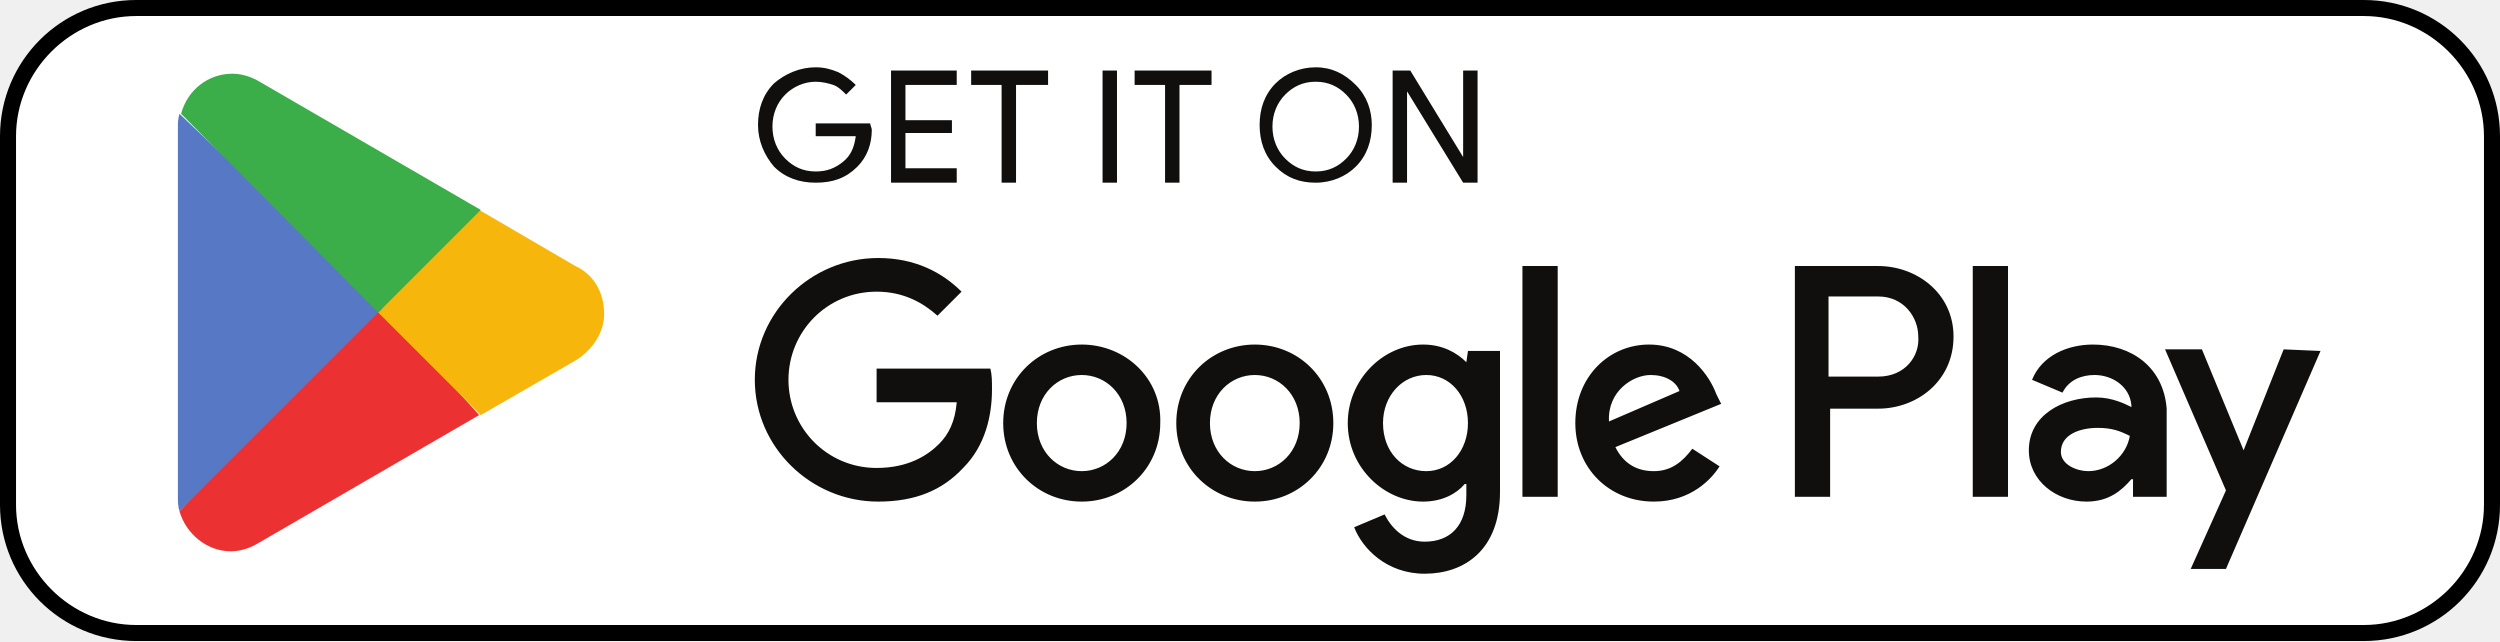
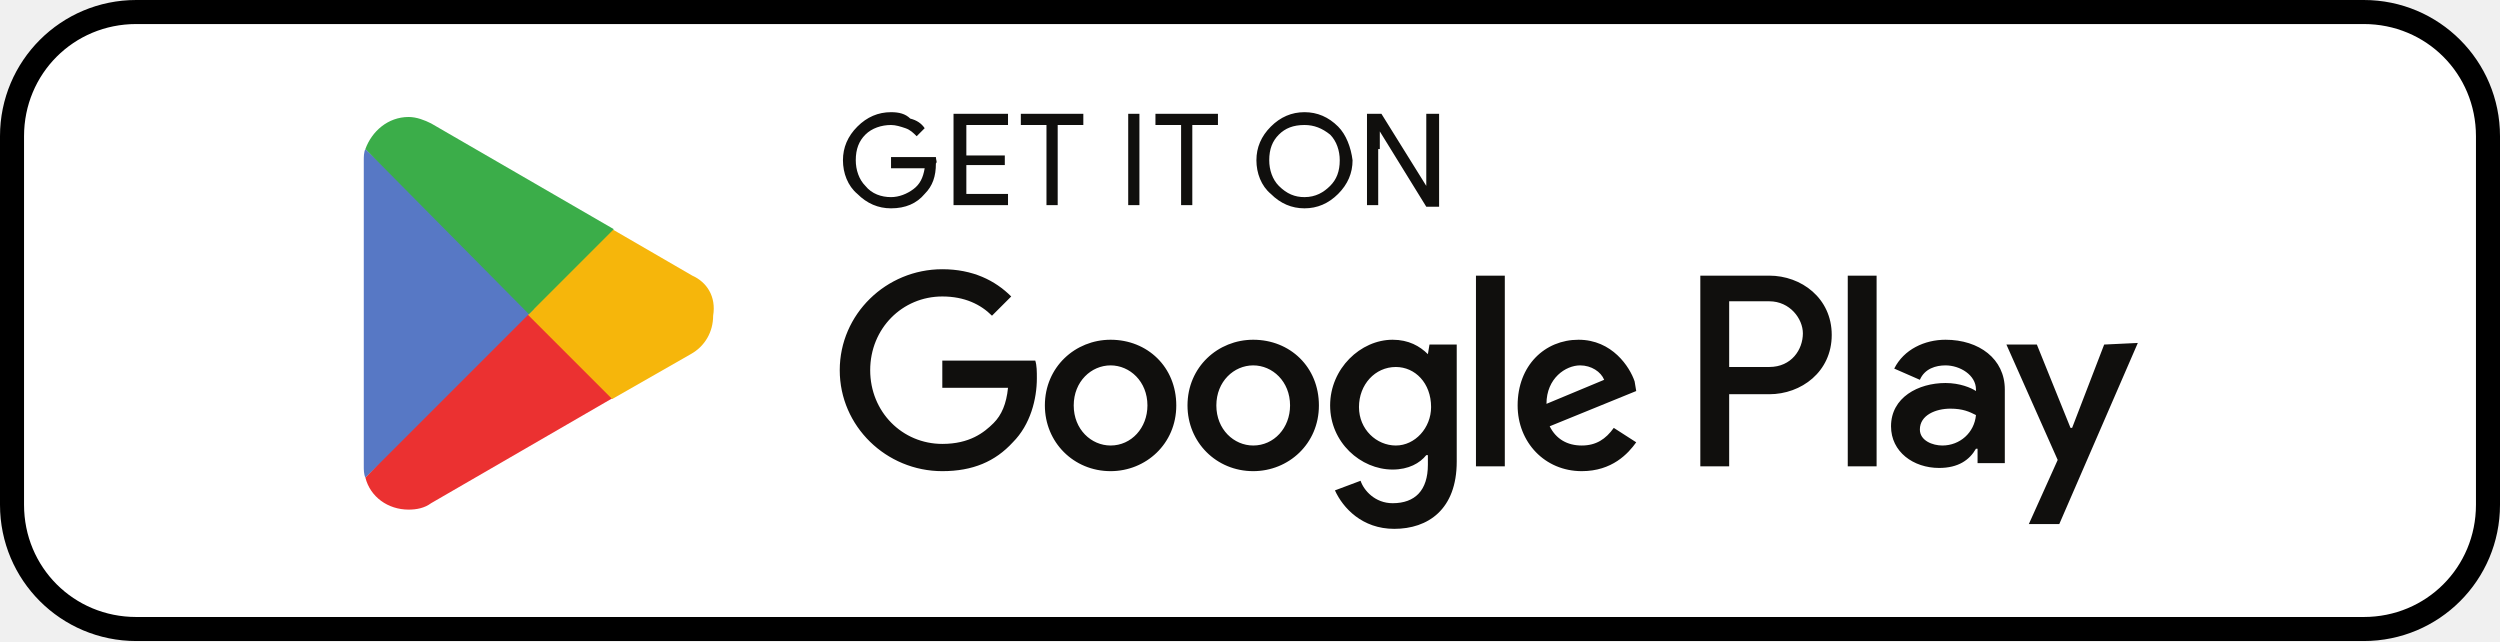
<svg xmlns="http://www.w3.org/2000/svg" version="1.1" id="svg51" x="0px" y="0px" viewBox="0 0 156 40" style="enable-background:new 0 0 156 40;" xml:space="preserve">
  <style type="text/css">
	.st0{fill:#FFFFFF;}
	.st1{fill:#100F0D;}
	.st2{fill:#EB3131;}
	.st3{fill:#F6B60B;}
	.st4{fill:#5778C5;}
	.st5{fill:#3BAD49;}
</style>
  <g>
-     <path class="st0" d="M8.5,39.5c-4.4,0-8-3.6-8-8v-23c0-4.4,3.6-8,8-8h139c4.4,0,8,3.6,8,8v23c0,4.4-3.6,8-8,8H8.5z" />
-     <path d="M147.5,1c4.1,0,7.5,3.4,7.5,7.5v23c0,4.1-3.4,7.5-7.5,7.5H8.5C4.4,39,1,35.6,1,31.5v-23C1,4.4,4.4,1,8.5,1H147.5 M147.5,0   H8.5C3.8,0,0,3.8,0,8.5v23C0,36.2,3.8,40,8.5,40h139c4.7,0,8.5-3.8,8.5-8.5v-23C156,3.8,152.2,0,147.5,0L147.5,0z" />
+     <path class="st0" d="M8.5,39.2c-4.3,0-7.8-3.5-7.8-7.8v-23c0-4.3,3.5-7.8,7.8-7.8h139c4.3,0,7.8,3.5,7.8,7.8v23   c0,4.3-3.5,7.8-7.8,7.8H8.5z" />
+     <path d="M147.5,1.5c3.9,0,7,3.1,7,7v23c0,3.9-3.1,7-7,7H8.5c-3.9,0-7-3.1-7-7v-23c0-3.9,3.1-7,7-7H147.5 M147.5,0H8.5   C3.8,0,0,3.8,0,8.5v23C0,36.2,3.8,40,8.5,40h139c4.7,0,8.5-3.8,8.5-8.5v-23C156,3.8,152.2,0,147.5,0L147.5,0z" />
  </g>
  <g>
-     <path id="path35" class="st1" d="M123.1,31h2.2V16.6h-2.2V31z M142.5,21.8l-2.5,6.3H140l-2.6-6.3h-2.3l3.8,8.8l-2.2,4.9h2.2   l5.9-13.6L142.5,21.8z M130.3,29.4c-0.7,0-1.7-0.4-1.7-1.2c0-1.1,1.2-1.5,2.3-1.5c0.9,0,1.4,0.2,2,0.5   C132.7,28.4,131.6,29.4,130.3,29.4L130.3,29.4z M130.6,21.5c-1.6,0-3.2,0.7-3.8,2.2l1.9,0.8c0.4-0.8,1.2-1.1,2-1.1   c1.1,0,2.2,0.7,2.3,1.9v0.1c-0.4-0.2-1.2-0.6-2.2-0.6c-2.1,0-4.2,1.1-4.2,3.3c0,1.9,1.7,3.2,3.6,3.2c1.4,0,2.2-0.7,2.8-1.4h0.1V31   h2.1v-5.5C135,22.9,133,21.5,130.6,21.5L130.6,21.5z M117.2,23.5h-3.1v-5h3.1c1.6,0,2.5,1.3,2.5,2.5   C119.8,22.2,118.9,23.5,117.2,23.5z M117.2,16.6H112V31h2.2v-5.5h3c2.4,0,4.7-1.7,4.7-4.5C121.9,18.3,119.6,16.6,117.2,16.6   L117.2,16.6z M89,29.4c-1.5,0-2.7-1.2-2.7-3c0-1.7,1.2-3,2.7-3c1.5,0,2.6,1.3,2.6,3C91.6,28.1,90.5,29.4,89,29.4z M91.5,22.6   L91.5,22.6c-0.6-0.6-1.5-1.1-2.7-1.1c-2.5,0-4.7,2.2-4.7,4.9c0,2.8,2.3,4.9,4.7,4.9c1.2,0,2.1-0.5,2.6-1.1h0.1v0.7   c0,1.9-1,2.9-2.6,2.9c-1.3,0-2.1-0.9-2.5-1.7l-1.9,0.8c0.5,1.3,2,2.9,4.4,2.9c2.5,0,4.7-1.5,4.7-5.1v-8.8h-2L91.5,22.6z M95,31h2.2   V16.6H95V31z M100.4,26.3c-0.1-1.9,1.5-2.9,2.6-2.9c0.9,0,1.6,0.4,1.8,1L100.4,26.3z M107.1,24.6c-0.4-1.1-1.7-3.1-4.2-3.1   c-2.5,0-4.6,2-4.6,4.9c0,2.8,2.1,4.9,4.9,4.9c2.3,0,3.6-1.4,4.1-2.2l-1.7-1.1c-0.6,0.8-1.3,1.4-2.4,1.4c-1.1,0-1.9-0.5-2.4-1.5   l6.6-2.7L107.1,24.6z M54.7,23v2.1h5c-0.1,1.2-0.5,2-1.1,2.6c-0.7,0.7-1.9,1.5-3.9,1.5c-3.1,0-5.5-2.5-5.5-5.5s2.4-5.5,5.5-5.5   c1.7,0,2.9,0.7,3.8,1.5l1.5-1.5c-1.2-1.2-2.9-2.1-5.2-2.1c-4.2,0-7.7,3.4-7.7,7.6c0,4.2,3.5,7.6,7.7,7.6c2.3,0,4-0.7,5.3-2.1   c1.4-1.4,1.8-3.3,1.8-4.9c0-0.5,0-0.9-0.1-1.3L54.7,23z M67.5,29.4c-1.5,0-2.8-1.2-2.8-3c0-1.8,1.3-3,2.8-3c1.5,0,2.8,1.2,2.8,3   C70.3,28.2,69,29.4,67.5,29.4z M67.5,21.5c-2.7,0-4.9,2.1-4.9,4.9c0,2.8,2.2,4.9,4.9,4.9c2.7,0,4.9-2.1,4.9-4.9   C72.5,23.6,70.2,21.5,67.5,21.5z M78.3,29.4c-1.5,0-2.8-1.2-2.8-3c0-1.8,1.3-3,2.8-3c1.5,0,2.8,1.2,2.8,3   C81.1,28.2,79.8,29.4,78.3,29.4z M78.3,21.5c-2.7,0-4.9,2.1-4.9,4.9c0,2.8,2.2,4.9,4.9,4.9c2.7,0,4.9-2.1,4.9-4.9   C83.2,23.6,81,21.5,78.3,21.5" />
-     <path id="path37" class="st2" d="M23.5,18.8L11.2,31.9c0,0,0,0,0,0c0.4,1.4,1.7,2.5,3.2,2.5c0.6,0,1.2-0.2,1.7-0.5l0,0l13.8-8   L23.5,18.8" />
-     <path id="path39" class="st3" d="M35.9,16.6L35.9,16.6l-6-3.5l-6.7,6l6.8,6.8l5.9-3.4c1-0.6,1.8-1.7,1.8-2.9   C37.7,18.2,37,17.1,35.9,16.6" />
-     <path id="path41" class="st4" d="M11.2,7.1c-0.1,0.3-0.1,0.6-0.1,0.9V31c0,0.3,0,0.6,0.1,0.9l12.7-12.7L11.2,7.1" />
-     <path id="path43" class="st5" d="M23.6,19.5l6.4-6.4l-13.8-8c-0.5-0.3-1.1-0.5-1.7-0.5c-1.5,0-2.8,1-3.2,2.5c0,0,0,0,0,0L23.6,19.5   " />
-     <path id="path33" class="st1" d="M54.3,7.7h-3.4v0.8h2.5c-0.1,0.7-0.3,1.2-0.8,1.6c-0.5,0.4-1,0.6-1.7,0.6c-0.8,0-1.4-0.3-1.9-0.8   c-0.5-0.5-0.8-1.2-0.8-2c0-0.8,0.3-1.5,0.8-2c0.5-0.5,1.2-0.8,1.9-0.8c0.4,0,0.8,0.1,1.1,0.2c0.3,0.1,0.6,0.4,0.8,0.6l0.6-0.6   c-0.3-0.3-0.7-0.6-1.1-0.8c-0.5-0.2-0.9-0.3-1.4-0.3c-1,0-1.9,0.4-2.6,1c-0.7,0.7-1,1.6-1,2.6s0.4,1.9,1,2.6c0.7,0.7,1.6,1,2.6,1   c1.1,0,1.9-0.3,2.6-1c0.6-0.6,0.9-1.4,0.9-2.3C54.4,8,54.3,7.8,54.3,7.7L54.3,7.7z M55.6,4.4v7h4.1v-0.9h-3.2V8.3h2.9V7.5h-2.9V5.3   h3.2V4.4L55.6,4.4z M65.4,5.3V4.4h-4.8v0.9h1.9v6.1h0.9V5.3L65.4,5.3z M69.7,4.4h-0.9v7h0.9V4.4z M75.6,5.3V4.4h-4.8v0.9h1.9v6.1   h0.9V5.3L75.6,5.3z M84.6,5.3c-0.7-0.7-1.5-1.1-2.5-1.1c-1,0-1.9,0.4-2.5,1c-0.7,0.7-1,1.6-1,2.6s0.3,1.9,1,2.6   c0.7,0.7,1.5,1,2.5,1c1,0,1.9-0.4,2.5-1c0.7-0.7,1-1.6,1-2.6C85.6,6.9,85.3,6,84.6,5.3z M80.2,5.9c0.5-0.5,1.1-0.8,1.9-0.8   c0.8,0,1.4,0.3,1.9,0.8c0.5,0.5,0.8,1.2,0.8,2c0,0.8-0.3,1.5-0.8,2c-0.5,0.5-1.1,0.8-1.9,0.8c-0.8,0-1.4-0.3-1.9-0.8   c-0.5-0.5-0.8-1.2-0.8-2C79.4,7.1,79.7,6.4,80.2,5.9z M87.8,7l0-1.3h0l3.5,5.7h0.9v-7h-0.9v4.1l0,1.3h0L88,4.4h-1.1v7h0.9V7z" />
+     <path id="path35" class="st1" d="M115.3,29.1h1.8V17.2h-1.8V29.1z M131.3,21.5l-2,5.2h-0.1l-2.1-5.2h-1.9l3.2,7.2l-1.8,4h1.9   l4.9-11.3L131.3,21.5z M121.2,27.8c-0.6,0-1.4-0.3-1.4-1c0-0.9,1-1.3,1.9-1.3c0.8,0,1.2,0.2,1.6,0.4   C123.2,27,122.3,27.8,121.2,27.8L121.2,27.8z M121.4,21.2c-1.3,0-2.6,0.6-3.2,1.8l1.6,0.7c0.3-0.7,1-0.9,1.6-0.9   c0.9,0,1.9,0.6,1.9,1.5v0.1c-0.3-0.2-1-0.5-1.9-0.5c-1.7,0-3.4,0.9-3.4,2.7c0,1.6,1.4,2.6,3,2.6c1.2,0,1.9-0.5,2.3-1.2h0.1v0.9h1.7   v-4.6C125.1,22.4,123.5,21.2,121.4,21.2L121.4,21.2z M110.4,22.9h-2.5v-4.1h2.5c1.3,0,2.1,1.1,2.1,2   C112.5,21.8,111.8,22.9,110.4,22.9z M110.4,17.2h-4.3v11.9h1.8v-4.5h2.5c2,0,3.9-1.4,3.9-3.7C114.3,18.6,112.4,17.2,110.4,17.2   L110.4,17.2z M87.1,27.8c-1.2,0-2.3-1-2.3-2.4c0-1.4,1-2.5,2.3-2.5c1.2,0,2.2,1,2.2,2.5C89.3,26.7,88.3,27.8,87.1,27.8z M89.1,22.1   L89.1,22.1c-0.5-0.5-1.2-0.9-2.2-0.9c-2,0-3.9,1.8-3.9,4.1c0,2.3,1.9,4,3.9,4c1,0,1.7-0.4,2.1-0.9h0.1V29c0,1.6-0.8,2.4-2.2,2.4   c-1.1,0-1.8-0.8-2-1.4l-1.6,0.6C83.8,31.7,85,33,87,33c2.1,0,3.9-1.2,3.9-4.2v-7.3h-1.7L89.1,22.1z M92.1,29.1h1.8V17.2h-1.8V29.1z    M96.5,25.2c0-1.6,1.2-2.4,2.1-2.4c0.7,0,1.3,0.4,1.5,0.9L96.5,25.2z M102,23.8c-0.3-0.9-1.4-2.6-3.5-2.6c-2.1,0-3.8,1.6-3.8,4.1   c0,2.3,1.7,4.1,4,4.1c1.9,0,2.9-1.1,3.4-1.8l-1.4-0.9c-0.5,0.7-1.1,1.1-2,1.1c-0.9,0-1.6-0.4-2-1.2l5.4-2.2L102,23.8z M58.8,22.5   v1.7h4.1c-0.1,1-0.4,1.7-0.9,2.2c-0.6,0.6-1.5,1.3-3.2,1.3c-2.5,0-4.5-2-4.5-4.6s2-4.6,4.5-4.6c1.4,0,2.4,0.5,3.1,1.2l1.2-1.2   c-1-1-2.4-1.7-4.3-1.7c-3.5,0-6.4,2.8-6.4,6.3c0,3.5,2.9,6.3,6.4,6.3c1.9,0,3.3-0.6,4.4-1.8c1.1-1.1,1.5-2.7,1.5-4   c0-0.4,0-0.8-0.1-1.1L58.8,22.5z M69.3,27.8c-1.2,0-2.3-1-2.3-2.5c0-1.5,1.1-2.5,2.3-2.5c1.2,0,2.3,1,2.3,2.5   C71.6,26.7,70.6,27.8,69.3,27.8z M69.3,21.2c-2.2,0-4.1,1.7-4.1,4.1c0,2.3,1.8,4.1,4.1,4.1c2.2,0,4.1-1.7,4.1-4.1   C73.4,22.9,71.6,21.2,69.3,21.2z M78.2,27.8c-1.2,0-2.3-1-2.3-2.5c0-1.5,1.1-2.5,2.3-2.5c1.2,0,2.3,1,2.3,2.5   C80.5,26.7,79.5,27.8,78.2,27.8z M78.2,21.2c-2.2,0-4.1,1.7-4.1,4.1c0,2.3,1.8,4.1,4.1,4.1c2.2,0,4.1-1.7,4.1-4.1   C82.3,22.9,80.5,21.2,78.2,21.2" />
+     <path id="path37" class="st2" d="M33,19L22.8,29.8c0,0,0,0,0,0c0.3,1.2,1.4,2,2.7,2c0.5,0,1-0.1,1.4-0.4l0,0l11.4-6.6L33,19" />
+     <path id="path39" class="st3" d="M43.2,17.2L43.2,17.2l-5-2.9l-5.6,5l5.6,5.6l4.9-2.8c0.9-0.5,1.4-1.4,1.4-2.4   C44.7,18.5,44.1,17.6,43.2,17.2" />
+     <path id="path41" class="st4" d="M22.8,9.3c-0.1,0.2-0.1,0.5-0.1,0.7v19.1c0,0.2,0,0.5,0.1,0.7l10.5-10.5L22.8,9.3" />
+     <path id="path43" class="st5" d="M33,19.6l5.3-5.3L26.9,7.7c-0.4-0.2-0.9-0.4-1.4-0.4c-1.3,0-2.3,0.9-2.7,2c0,0,0,0,0,0L33,19.6" />
+     <path id="path33" class="st1" d="M58.4,9.8h-2.8v0.7h2.1c-0.1,0.6-0.3,1-0.7,1.3c-0.4,0.3-0.9,0.5-1.4,0.5c-0.6,0-1.2-0.2-1.6-0.7   c-0.4-0.4-0.6-1-0.6-1.6c0-0.7,0.2-1.2,0.6-1.6c0.4-0.4,1-0.6,1.6-0.6c0.3,0,0.6,0.1,0.9,0.2c0.3,0.1,0.5,0.3,0.7,0.5l0.5-0.5   c-0.2-0.3-0.5-0.5-0.9-0.6C56.5,7.1,56.1,7,55.6,7c-0.8,0-1.5,0.3-2.1,0.9c-0.6,0.6-0.9,1.3-0.9,2.1c0,0.8,0.3,1.6,0.9,2.1   c0.6,0.6,1.3,0.9,2.1,0.9c0.9,0,1.6-0.3,2.1-0.9c0.5-0.5,0.7-1.1,0.7-1.9C58.5,10.1,58.4,10,58.4,9.8L58.4,9.8z M59.5,7.1v5.7h3.4   v-0.7h-2.6v-1.8h2.4V9.7h-2.4V7.8h2.6V7.1L59.5,7.1z M67.6,7.8V7.1h-3.9v0.7h1.6v5H66v-5L67.6,7.8z M71.1,7.1h-0.7v5.7h0.7V7.1z    M76,7.8V7.1h-3.9v0.7h1.6v5h0.7v-5L76,7.8z M83.5,7.9C82.9,7.3,82.2,7,81.4,7c-0.8,0-1.5,0.3-2.1,0.9c-0.6,0.6-0.9,1.3-0.9,2.1   s0.3,1.6,0.9,2.1c0.6,0.6,1.3,0.9,2.1,0.9c0.8,0,1.5-0.3,2.1-0.9c0.6-0.6,0.9-1.3,0.9-2.1C84.3,9.2,84,8.4,83.5,7.9z M79.8,8.4   c0.4-0.4,0.9-0.6,1.6-0.6c0.6,0,1.1,0.2,1.6,0.6c0.4,0.4,0.6,1,0.6,1.6c0,0.7-0.2,1.2-0.6,1.6c-0.4,0.4-0.9,0.7-1.6,0.7   c-0.6,0-1.1-0.2-1.6-0.7c-0.4-0.4-0.6-1-0.6-1.6C79.2,9.3,79.4,8.8,79.8,8.4z M86.1,9.3l0-1.1h0l2.9,4.7h0.8V7.1H89v3.4l0,1.1h0   l-2.8-4.5h-0.9v5.7h0.7V9.3z" />
  </g>
</svg>
